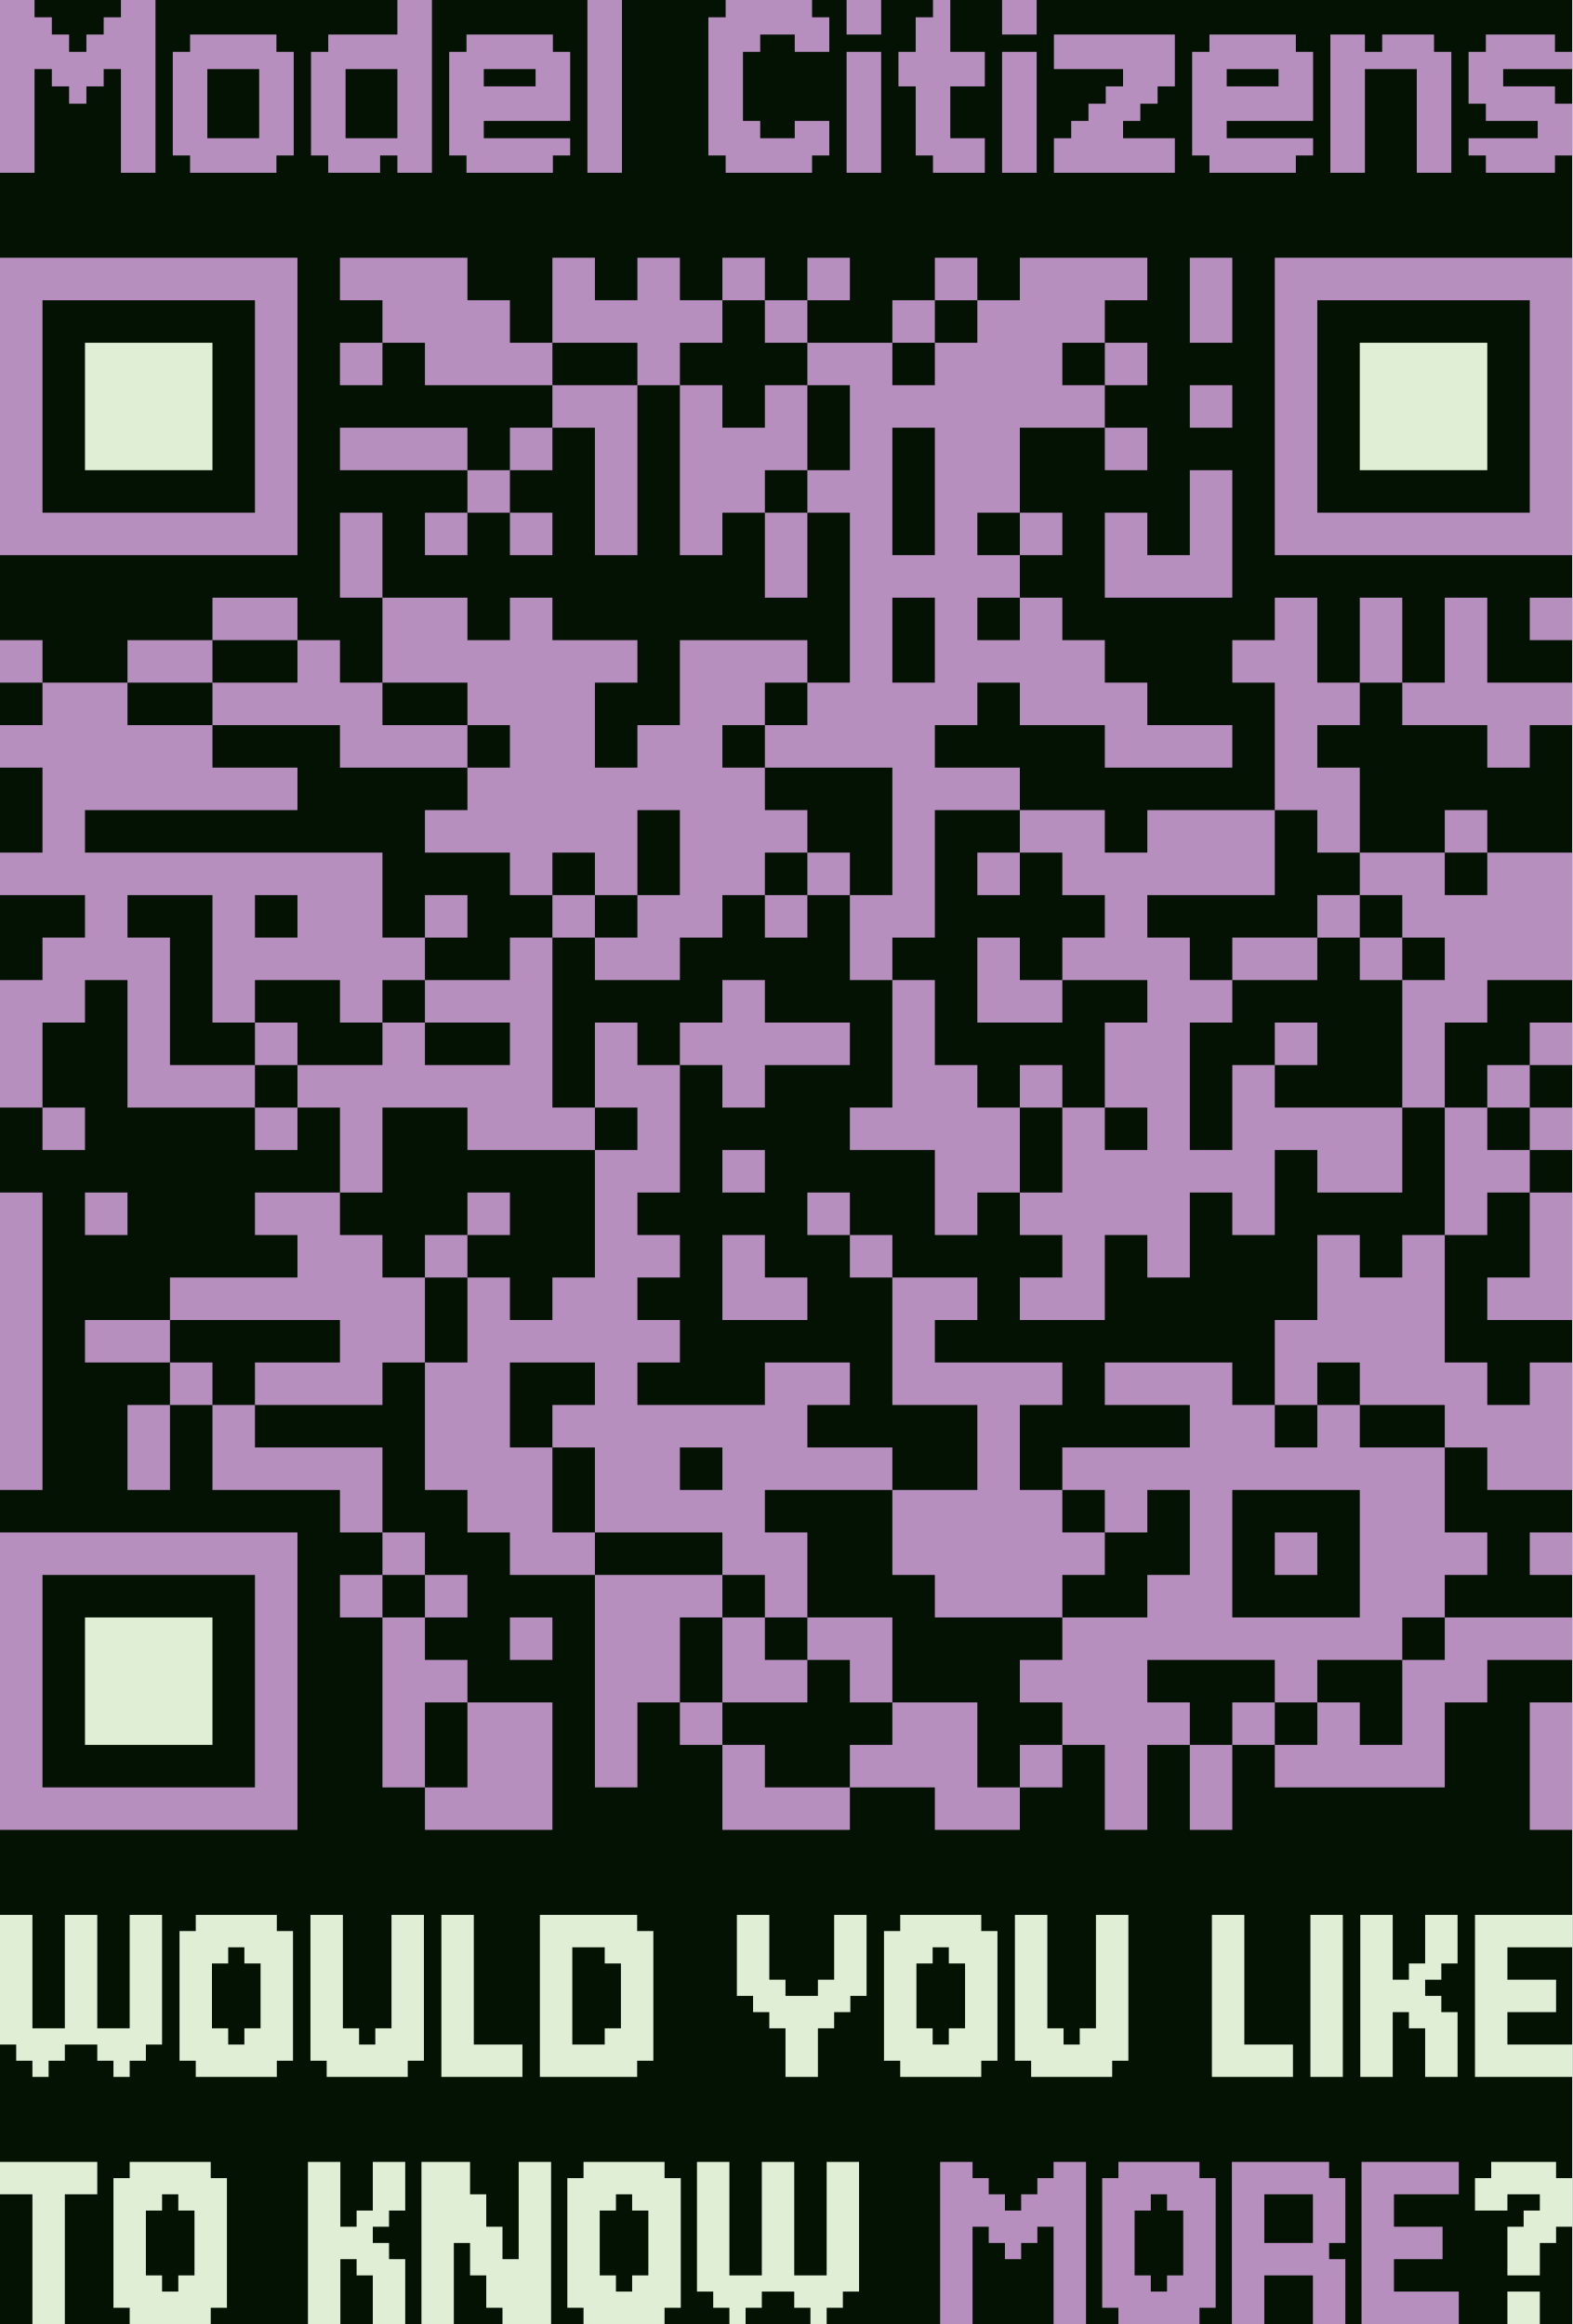
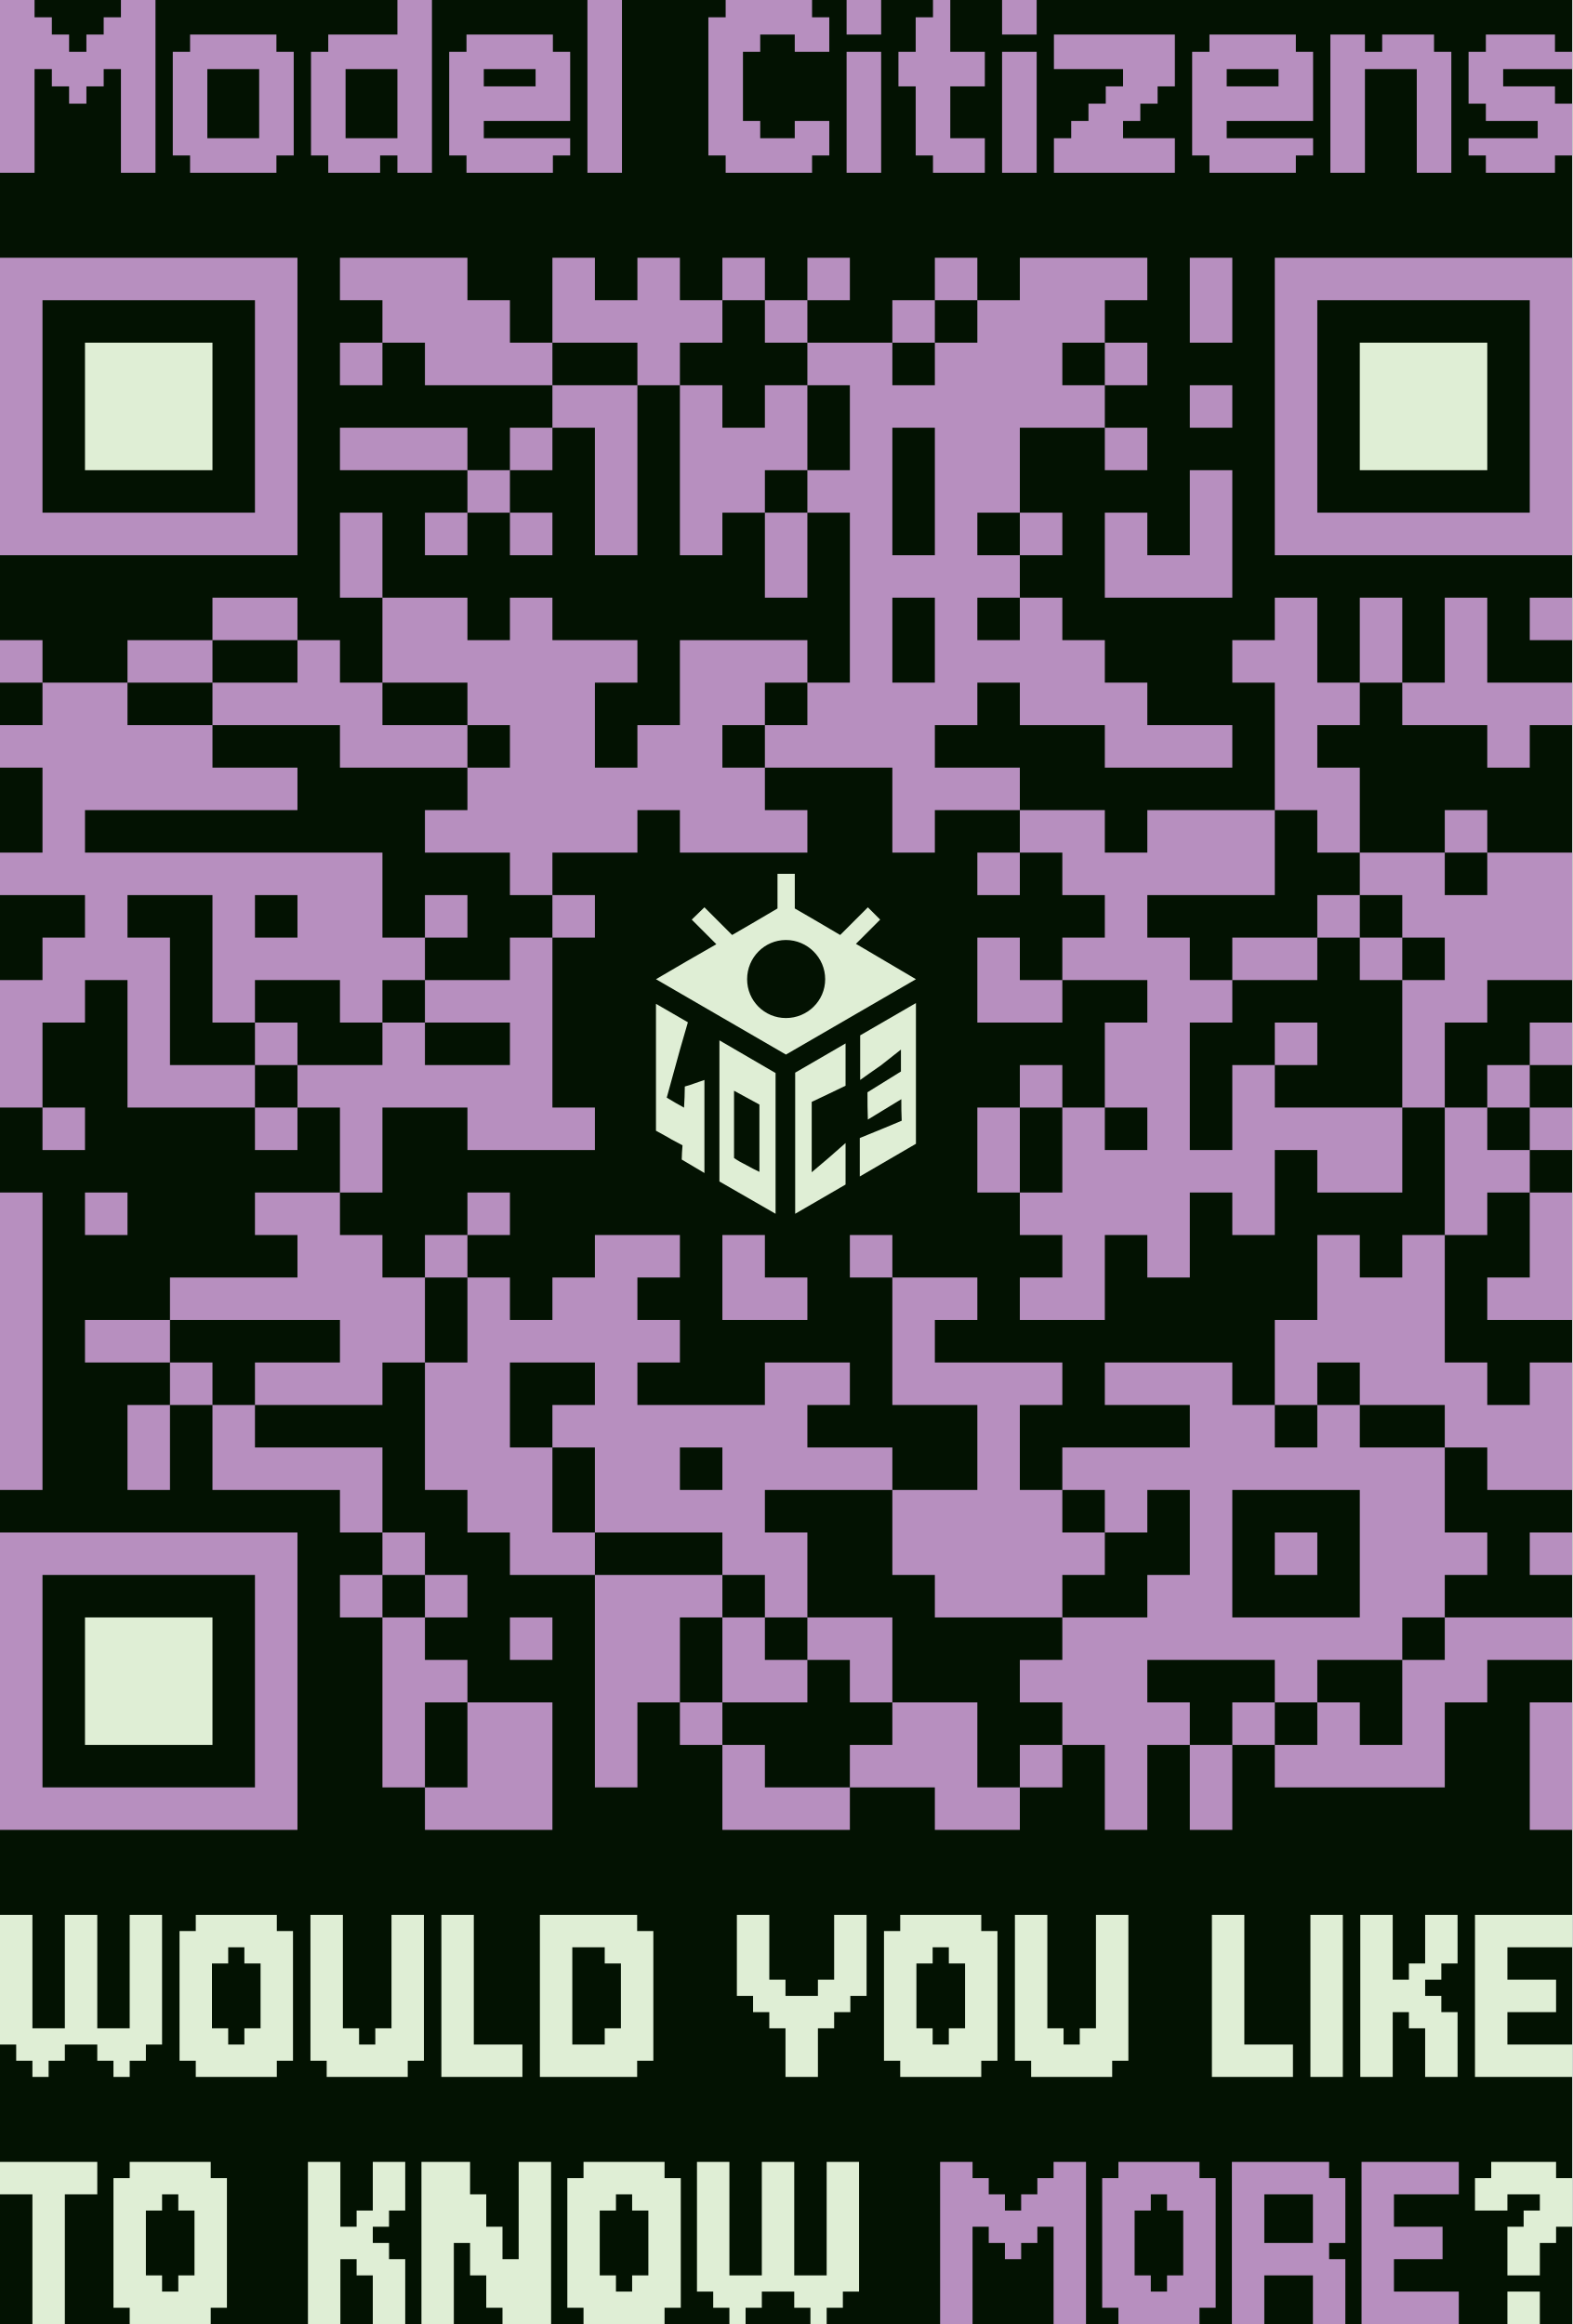
<svg xmlns="http://www.w3.org/2000/svg" width="250" height="369.559" viewBox="0 0 37 54.695">
  <path d="M0 0H37V54.695H0Z" fill="#031202" />
  <g transform="translate(0 0)">
    <path d="M 1.626 2.033 L 1.626 2.033 L 1.22 2.033 L 1.22 1.626 L 0.813 1.626 L 0.813 4.066 L 0 4.066 L 0 0 L 0.813 0 L 0.813 0.407 L 1.22 0.407 L 1.22 0.813 L 1.626 0.813 L 1.626 1.22 L 2.033 1.22 L 2.033 0.813 L 2.44 0.813 L 2.44 0.407 L 2.846 0.407 L 2.846 0 L 3.659 0 L 3.659 4.066 L 2.846 4.066 L 2.846 1.626 L 2.44 1.626 L 2.44 2.033 L 2.033 2.033 L 2.033 2.44 L 1.626 2.44 Z M 4.066 1.22 L 4.066 1.22 L 4.473 1.22 L 4.473 0.813 L 6.505 0.813 L 6.505 1.22 L 6.912 1.22 L 6.912 3.659 L 6.505 3.659 L 6.505 4.066 L 4.473 4.066 L 4.473 3.659 L 4.066 3.659 Z M 6.099 1.626 L 6.099 1.626 L 4.879 1.626 L 4.879 3.253 L 6.099 3.253 Z M 9.352 0.813 L 9.352 0.813 L 9.352 0 L 10.165 0 L 10.165 4.066 L 9.352 4.066 L 9.352 3.659 L 8.945 3.659 L 8.945 4.066 L 7.725 4.066 L 7.725 3.659 L 7.319 3.659 L 7.319 1.22 L 7.725 1.22 L 7.725 0.813 Z M 9.352 3.253 L 9.352 3.253 L 9.352 1.626 L 8.132 1.626 L 8.132 3.253 Z M 10.571 1.22 L 10.571 1.22 L 10.978 1.22 L 10.978 0.813 L 13.011 0.813 L 13.011 1.22 L 13.418 1.22 L 13.418 2.846 L 11.385 2.846 L 11.385 3.253 L 13.418 3.253 L 13.418 3.659 L 13.011 3.659 L 13.011 4.066 L 10.978 4.066 L 10.978 3.659 L 10.571 3.659 Z M 11.385 2.033 L 11.385 2.033 L 12.604 2.033 L 12.604 1.626 L 11.385 1.626 Z M 13.824 0 L 13.824 0 L 14.637 0 L 14.637 4.066 L 13.824 4.066 Z M 18.703 2.846 L 18.703 2.846 L 19.516 2.846 L 19.516 3.659 L 19.11 3.659 L 19.11 4.066 L 17.077 4.066 L 17.077 3.659 L 16.67 3.659 L 16.67 0.407 L 17.077 0.407 L 17.077 0 L 19.11 0 L 19.11 0.407 L 19.516 0.407 L 19.516 1.22 L 18.703 1.22 L 18.703 0.813 L 17.89 0.813 L 17.89 1.22 L 17.484 1.22 L 17.484 2.846 L 17.89 2.846 L 17.89 3.253 L 18.703 3.253 Z M 19.923 0 L 19.923 0 L 20.736 0 L 20.736 0.813 L 19.923 0.813 Z M 19.923 1.22 L 19.923 1.22 L 20.736 1.22 L 20.736 4.066 L 19.923 4.066 Z M 21.143 1.22 L 21.143 1.22 L 21.549 1.22 L 21.549 0.407 L 21.956 0.407 L 21.956 0 L 22.363 0 L 22.363 1.22 L 23.176 1.22 L 23.176 2.033 L 22.363 2.033 L 22.363 3.253 L 23.176 3.253 L 23.176 4.066 L 21.956 4.066 L 21.956 3.659 L 21.549 3.659 L 21.549 2.033 L 21.143 2.033 Z M 23.582 0 L 23.582 0 L 24.396 0 L 24.396 0.813 L 23.582 0.813 Z M 23.582 1.22 L 23.582 1.22 L 24.396 1.22 L 24.396 4.066 L 23.582 4.066 Z M 24.802 3.253 L 24.802 3.253 L 25.209 3.253 L 25.209 2.846 L 25.615 2.846 L 25.615 2.44 L 26.022 2.44 L 26.022 2.033 L 26.429 2.033 L 26.429 1.626 L 24.802 1.626 L 24.802 0.813 L 27.648 0.813 L 27.648 2.033 L 27.242 2.033 L 27.242 2.44 L 26.835 2.44 L 26.835 2.846 L 26.429 2.846 L 26.429 3.253 L 27.648 3.253 L 27.648 4.066 L 24.802 4.066 Z M 28.055 1.22 L 28.055 1.22 L 28.462 1.22 L 28.462 0.813 L 30.495 0.813 L 30.495 1.22 L 30.901 1.22 L 30.901 2.846 L 28.868 2.846 L 28.868 3.253 L 30.901 3.253 L 30.901 3.659 L 30.495 3.659 L 30.495 4.066 L 28.462 4.066 L 28.462 3.659 L 28.055 3.659 Z M 28.868 2.033 L 28.868 2.033 L 30.088 2.033 L 30.088 1.626 L 28.868 1.626 Z M 32.121 1.22 L 32.121 1.22 L 32.527 1.22 L 32.527 0.813 L 33.747 0.813 L 33.747 1.22 L 34.154 1.22 L 34.154 4.066 L 33.341 4.066 L 33.341 1.626 L 32.121 1.626 L 32.121 4.066 L 31.308 4.066 L 31.308 0.813 L 32.121 0.813 Z M 34.967 3.659 L 34.967 3.659 L 34.56 3.659 L 34.56 3.253 L 36.187 3.253 L 36.187 2.846 L 34.967 2.846 L 34.967 2.44 L 34.56 2.44 L 34.56 1.22 L 34.967 1.22 L 34.967 0.813 L 36.593 0.813 L 36.593 1.22 L 37 1.22 L 37 1.626 L 35.374 1.626 L 35.374 2.033 L 36.593 2.033 L 36.593 2.44 L 37 2.44 L 37 3.659 L 36.593 3.659 L 36.593 4.066 L 34.967 4.066 Z " fill="#b78fbf" />
  </g>
  <g transform="translate(0 6.066)">
-     <path d="M8 0H9V1H8ZM9 0H10V1H9ZM10 0H11V1H10ZM13 0H14V1H13ZM15 0H16V1H15ZM17 0H18V1H17ZM19 0H20V1H19ZM22 0H23V1H22ZM24 0H25V1H24ZM25 0H26V1H25ZM26 0H27V1H26ZM28 0H29V1H28ZM9 1H10V2H9ZM10 1H11V2H10ZM11 1H12V2H11ZM13 1H14V2H13ZM14 1H15V2H14ZM15 1H16V2H15ZM16 1H17V2H16ZM18 1H19V2H18ZM21 1H22V2H21ZM23 1H24V2H23ZM24 1H25V2H24ZM25 1H26V2H25ZM28 1H29V2H28ZM8 2H9V3H8ZM10 2H11V3H10ZM11 2H12V3H11ZM12 2H13V3H12ZM15 2H16V3H15ZM19 2H20V3H19ZM20 2H21V3H20ZM22 2H23V3H22ZM23 2H24V3H23ZM24 2H25V3H24ZM26 2H27V3H26ZM13 3H14V4H13ZM14 3H15V4H14ZM16 3H17V4H16ZM18 3H19V4H18ZM20 3H21V4H20ZM21 3H22V4H21ZM22 3H23V4H22ZM23 3H24V4H23ZM24 3H25V4H24ZM25 3H26V4H25ZM28 3H29V4H28ZM8 4H9V5H8ZM9 4H10V5H9ZM10 4H11V5H10ZM12 4H13V5H12ZM14 4H15V5H14ZM16 4H17V5H16ZM17 4H18V5H17ZM18 4H19V5H18ZM20 4H21V5H20ZM22 4H23V5H22ZM23 4H24V5H23ZM26 4H27V5H26ZM11 5H12V6H11ZM14 5H15V6H14ZM16 5H17V6H16ZM17 5H18V6H17ZM19 5H20V6H19ZM20 5H21V6H20ZM22 5H23V6H22ZM23 5H24V6H23ZM28 5H29V6H28ZM8 6H9V7H8ZM10 6H11V7H10ZM12 6H13V7H12ZM14 6H15V7H14ZM16 6H17V7H16ZM18 6H19V7H18ZM20 6H21V7H20ZM22 6H23V7H22ZM24 6H25V7H24ZM26 6H27V7H26ZM28 6H29V7H28ZM8 7H9V8H8ZM18 7H19V8H18ZM20 7H21V8H20ZM21 7H22V8H21ZM22 7H23V8H22ZM23 7H24V8H23ZM26 7H27V8H26ZM27 7H28V8H27ZM28 7H29V8H28ZM5 8H6V9H5ZM6 8H7V9H6ZM9 8H10V9H9ZM10 8H11V9H10ZM12 8H13V9H12ZM20 8H21V9H20ZM22 8H23V9H22ZM24 8H25V9H24ZM30 8H31V9H30ZM32 8H33V9H32ZM34 8H35V9H34ZM36 8H37V9H36ZM0 9H1V10H0ZM3 9H4V10H3ZM4 9H5V10H4ZM7 9H8V10H7ZM9 9H10V10H9ZM10 9H11V10H10ZM11 9H12V10H11ZM12 9H13V10H12ZM13 9H14V10H13ZM14 9H15V10H14ZM16 9H17V10H16ZM17 9H18V10H17ZM18 9H19V10H18ZM20 9H21V10H20ZM22 9H23V10H22ZM23 9H24V10H23ZM24 9H25V10H24ZM25 9H26V10H25ZM29 9H30V10H29ZM30 9H31V10H30ZM32 9H33V10H32ZM34 9H35V10H34ZM1 10H2V11H1ZM2 10H3V11H2ZM5 10H6V11H5ZM6 10H7V11H6ZM7 10H8V11H7ZM8 10H9V11H8ZM11 10H12V11H11ZM12 10H13V11H12ZM13 10H14V11H13ZM16 10H17V11H16ZM17 10H18V11H17ZM19 10H20V11H19ZM20 10H21V11H20ZM21 10H22V11H21ZM22 10H23V11H22ZM24 10H25V11H24ZM25 10H26V11H25ZM26 10H27V11H26ZM30 10H31V11H30ZM31 10H32V11H31ZM33 10H34V11H33ZM34 10H35V11H34ZM35 10H36V11H35ZM36 10H37V11H36ZM0 11H1V12H0ZM1 11H2V12H1ZM2 11H3V12H2ZM3 11H4V12H3ZM4 11H5V12H4ZM8 11H9V12H8ZM9 11H10V12H9ZM10 11H11V12H10ZM12 11H13V12H12ZM13 11H14V12H13ZM15 11H16V12H15ZM16 11H17V12H16ZM18 11H19V12H18ZM19 11H20V12H19ZM20 11H21V12H20ZM21 11H22V12H21ZM26 11H27V12H26ZM27 11H28V12H27ZM28 11H29V12H28ZM30 11H31V12H30ZM35 11H36V12H35ZM1 12H2V13H1ZM2 12H3V13H2ZM3 12H4V13H3ZM4 12H5V13H4ZM5 12H6V13H5ZM6 12H7V13H6ZM11 12H12V13H11ZM12 12H13V13H12ZM13 12H14V13H13ZM14 12H15V13H14ZM15 12H16V13H15ZM16 12H17V13H16ZM17 12H18V13H17ZM21 12H22V13H21ZM22 12H23V13H22ZM23 12H24V13H23ZM30 12H31V13H30ZM31 12H32V13H31ZM1 13H2V14H1ZM10 13H11V14H10ZM11 13H12V14H11ZM12 13H13V14H12ZM13 13H14V14H13ZM14 13H15V14H14ZM16 13H17V14H16ZM17 13H18V14H17ZM18 13H19V14H18ZM21 13H22V14H21ZM24 13H25V14H24ZM25 13H26V14H25ZM27 13H28V14H27ZM28 13H29V14H28ZM29 13H30V14H29ZM31 13H32V14H31ZM34 13H35V14H34ZM0 14H1V15H0ZM1 14H2V15H1ZM2 14H3V15H2ZM3 14H4V15H3ZM4 14H5V15H4ZM5 14H6V15H5ZM6 14H7V15H6ZM7 14H8V15H7ZM8 14H9V15H8ZM12 14H13V15H12ZM14 14H15V15H14ZM16 14H17V15H16ZM17 14H18V15H17ZM19 14H20V15H19ZM21 14H22V15H21ZM23 14H24V15H23ZM25 14H26V15H25ZM26 14H27V15H26ZM27 14H28V15H27ZM28 14H29V15H28ZM29 14H30V15H29ZM32 14H33V15H32ZM33 14H34V15H33ZM35 14H36V15H35ZM36 14H37V15H36ZM2 15H3V16H2ZM5 15H6V16H5ZM7 15H8V16H7ZM8 15H9V16H8ZM10 15H11V16H10ZM13 15H14V16H13ZM15 15H16V16H15ZM16 15H17V16H16ZM18 15H19V16H18ZM20 15H21V16H20ZM21 15H22V16H21ZM26 15H27V16H26ZM31 15H32V16H31ZM33 15H34V16H33ZM34 15H35V16H34ZM35 15H36V16H35ZM36 15H37V16H36ZM1 16H2V17H1ZM2 16H3V17H2ZM3 16H4V17H3ZM5 16H6V17H5ZM6 16H7V17H6ZM7 16H8V17H7ZM8 16H9V17H8ZM9 16H10V17H9ZM12 16H13V17H12ZM14 16H15V17H14ZM15 16H16V17H15ZM20 16H21V17H20ZM23 16H24V17H23ZM25 16H26V17H25ZM26 16H27V17H26ZM27 16H28V17H27ZM29 16H30V17H29ZM30 16H31V17H30ZM32 16H33V17H32ZM34 16H35V17H34ZM35 16H36V17H35ZM36 16H37V17H36ZM0 17H1V18H0ZM1 17H2V18H1ZM3 17H4V18H3ZM5 17H6V18H5ZM8 17H9V18H8ZM10 17H11V18H10ZM11 17H12V18H11ZM12 17H13V18H12ZM17 17H18V18H17ZM21 17H22V18H21ZM23 17H24V18H23ZM24 17H25V18H24ZM27 17H28V18H27ZM28 17H29V18H28ZM33 17H34V18H33ZM34 17H35V18H34ZM0 18H1V19H0ZM3 18H4V19H3ZM6 18H7V19H6ZM9 18H10V19H9ZM12 18H13V19H12ZM14 18H15V19H14ZM16 18H17V19H16ZM17 18H18V19H17ZM18 18H19V19H18ZM19 18H20V19H19ZM21 18H22V19H21ZM26 18H27V19H26ZM27 18H28V19H27ZM30 18H31V19H30ZM33 18H34V19H33ZM36 18H37V19H36ZM0 19H1V20H0ZM3 19H4V20H3ZM4 19H5V20H4ZM5 19H6V20H5ZM7 19H8V20H7ZM8 19H9V20H8ZM9 19H10V20H9ZM10 19H11V20H10ZM11 19H12V20H11ZM12 19H13V20H12ZM14 19H15V20H14ZM15 19H16V20H15ZM17 19H18V20H17ZM21 19H22V20H21ZM22 19H23V20H22ZM24 19H25V20H24ZM26 19H27V20H26ZM27 19H28V20H27ZM29 19H30V20H29ZM33 19H34V20H33ZM35 19H36V20H35ZM1 20H2V21H1ZM6 20H7V21H6ZM8 20H9V21H8ZM11 20H12V21H11ZM12 20H13V21H12ZM13 20H14V21H13ZM15 20H16V21H15ZM20 20H21V21H20ZM21 20H22V21H21ZM22 20H23V21H22ZM23 20H24V21H23ZM25 20H26V21H25ZM27 20H28V21H27ZM29 20H30V21H29ZM30 20H31V21H30ZM31 20H32V21H31ZM32 20H33V21H32ZM34 20H35V21H34ZM36 20H37V21H36ZM8 21H9V22H8ZM14 21H15V22H14ZM15 21H16V22H15ZM17 21H18V22H17ZM22 21H23V22H22ZM23 21H24V22H23ZM25 21H26V22H25ZM26 21H27V22H26ZM27 21H28V22H27ZM28 21H29V22H28ZM29 21H30V22H29ZM31 21H32V22H31ZM32 21H33V22H32ZM34 21H35V22H34ZM35 21H36V22H35ZM0 22H1V23H0ZM2 22H3V23H2ZM6 22H7V23H6ZM7 22H8V23H7ZM11 22H12V23H11ZM14 22H15V23H14ZM19 22H20V23H19ZM22 22H23V23H22ZM24 22H25V23H24ZM25 22H26V23H25ZM26 22H27V23H26ZM27 22H28V23H27ZM29 22H30V23H29ZM34 22H35V23H34ZM36 22H37V23H36ZM0 23H1V24H0ZM7 23H8V24H7ZM8 23H9V24H8ZM10 23H11V24H10ZM14 23H15V24H14ZM15 23H16V24H15ZM17 23H18V24H17ZM20 23H21V24H20ZM25 23H26V24H25ZM27 23H28V24H27ZM31 23H32V24H31ZM33 23H34V24H33ZM36 23H37V24H36ZM0 24H1V25H0ZM4 24H5V25H4ZM5 24H6V25H5ZM6 24H7V25H6ZM7 24H8V25H7ZM8 24H9V25H8ZM9 24H10V25H9ZM11 24H12V25H11ZM13 24H14V25H13ZM14 24H15V25H14ZM17 24H18V25H17ZM18 24H19V25H18ZM21 24H22V25H21ZM22 24H23V25H22ZM24 24H25V25H24ZM25 24H26V25H25ZM31 24H32V25H31ZM32 24H33V25H32ZM33 24H34V25H33ZM35 24H36V25H35ZM36 24H37V25H36ZM0 25H1V26H0ZM2 25H3V26H2ZM3 25H4V26H3ZM8 25H9V26H8ZM9 25H10V26H9ZM11 25H12V26H11ZM12 25H13V26H12ZM13 25H14V26H13ZM14 25H15V26H14ZM15 25H16V26H15ZM21 25H22V26H21ZM30 25H31V26H30ZM31 25H32V26H31ZM32 25H33V26H32ZM33 25H34V26H33ZM0 26H1V27H0ZM4 26H5V27H4ZM6 26H7V27H6ZM7 26H8V27H7ZM8 26H9V27H8ZM10 26H11V27H10ZM11 26H12V27H11ZM14 26H15V27H14ZM18 26H19V27H18ZM19 26H20V27H19ZM21 26H22V27H21ZM22 26H23V27H22ZM23 26H24V27H23ZM24 26H25V27H24ZM26 26H27V27H26ZM27 26H28V27H27ZM28 26H29V27H28ZM30 26H31V27H30ZM32 26H33V27H32ZM33 26H34V27H33ZM34 26H35V27H34ZM36 26H37V27H36ZM0 27H1V28H0ZM3 27H4V28H3ZM5 27H6V28H5ZM10 27H11V28H10ZM11 27H12V28H11ZM13 27H14V28H13ZM14 27H15V28H14ZM15 27H16V28H15ZM16 27H17V28H16ZM17 27H18V28H17ZM18 27H19V28H18ZM23 27H24V28H23ZM28 27H29V28H28ZM29 27H30V28H29ZM31 27H32V28H31ZM34 27H35V28H34ZM35 27H36V28H35ZM36 27H37V28H36ZM0 28H1V29H0ZM3 28H4V29H3ZM5 28H6V29H5ZM6 28H7V29H6ZM7 28H8V29H7ZM8 28H9V29H8ZM10 28H11V29H10ZM11 28H12V29H11ZM12 28H13V29H12ZM14 28H15V29H14ZM15 28H16V29H15ZM17 28H18V29H17ZM18 28H19V29H18ZM19 28H20V29H19ZM20 28H21V29H20ZM23 28H24V29H23ZM25 28H26V29H25ZM26 28H27V29H26ZM27 28H28V29H27ZM28 28H29V29H28ZM29 28H30V29H29ZM30 28H31V29H30ZM31 28H32V29H31ZM32 28H33V29H32ZM33 28H34V29H33ZM35 28H36V29H35ZM36 28H37V29H36ZM8 29H9V30H8ZM11 29H12V30H11ZM12 29H13V30H12ZM14 29H15V30H14ZM15 29H16V30H15ZM16 29H17V30H16ZM17 29H18V30H17ZM21 29H22V30H21ZM22 29H23V30H22ZM23 29H24V30H23ZM24 29H25V30H24ZM26 29H27V30H26ZM28 29H29V30H28ZM32 29H33V30H32ZM33 29H34V30H33ZM9 30H10V31H9ZM12 30H13V31H12ZM13 30H14V31H13ZM17 30H18V31H17ZM18 30H19V31H18ZM21 30H22V31H21ZM22 30H23V31H22ZM23 30H24V31H23ZM24 30H25V31H24ZM25 30H26V31H25ZM28 30H29V31H28ZM30 30H31V31H30ZM32 30H33V31H32ZM33 30H34V31H33ZM34 30H35V31H34ZM36 30H37V31H36ZM8 31H9V32H8ZM10 31H11V32H10ZM14 31H15V32H14ZM15 31H16V32H15ZM16 31H17V32H16ZM18 31H19V32H18ZM22 31H23V32H22ZM23 31H24V32H23ZM24 31H25V32H24ZM27 31H28V32H27ZM28 31H29V32H28ZM32 31H33V32H32ZM33 31H34V32H33ZM9 32H10V33H9ZM12 32H13V33H12ZM14 32H15V33H14ZM15 32H16V33H15ZM17 32H18V33H17ZM19 32H20V33H19ZM20 32H21V33H20ZM25 32H26V33H25ZM26 32H27V33H26ZM27 32H28V33H27ZM28 32H29V33H28ZM29 32H30V33H29ZM30 32H31V33H30ZM31 32H32V33H31ZM32 32H33V33H32ZM34 32H35V33H34ZM35 32H36V33H35ZM36 32H37V33H36ZM9 33H10V34H9ZM10 33H11V34H10ZM14 33H15V34H14ZM15 33H16V34H15ZM17 33H18V34H17ZM18 33H19V34H18ZM20 33H21V34H20ZM24 33H25V34H24ZM25 33H26V34H25ZM26 33H27V34H26ZM30 33H31V34H30ZM33 33H34V34H33ZM34 33H35V34H34ZM9 34H10V35H9ZM11 34H12V35H11ZM12 34H13V35H12ZM14 34H15V35H14ZM16 34H17V35H16ZM21 34H22V35H21ZM22 34H23V35H22ZM25 34H26V35H25ZM26 34H27V35H26ZM27 34H28V35H27ZM29 34H30V35H29ZM31 34H32V35H31ZM33 34H34V35H33ZM36 34H37V35H36ZM9 35H10V36H9ZM11 35H12V36H11ZM12 35H13V36H12ZM14 35H15V36H14ZM17 35H18V36H17ZM20 35H21V36H20ZM21 35H22V36H21ZM22 35H23V36H22ZM24 35H25V36H24ZM26 35H27V36H26ZM28 35H29V36H28ZM30 35H31V36H30ZM31 35H32V36H31ZM32 35H33V36H32ZM33 35H34V36H33ZM36 35H37V36H36ZM10 36H11V37H10ZM11 36H12V37H11ZM12 36H13V37H12ZM17 36H18V37H17ZM18 36H19V37H18ZM19 36H20V37H19ZM22 36H23V37H22ZM23 36H24V37H23ZM26 36H27V37H26ZM28 36H29V37H28ZM36 36H37V37H36Z" fill="#b78fbf" />
+     <path d="M8 0H9V1H8ZM9 0H10V1H9ZM10 0H11V1H10ZM13 0H14V1H13ZM15 0H16V1H15ZM17 0H18V1H17ZM19 0H20V1H19ZM22 0H23V1H22ZM24 0H25V1H24ZM25 0H26V1H25ZM26 0H27V1H26ZM28 0H29V1H28ZM9 1H10V2H9ZM10 1H11V2H10ZM11 1H12V2H11ZM13 1H14V2H13ZM14 1H15V2H14ZM15 1H16V2H15ZM16 1H17V2H16ZM18 1H19V2H18ZM21 1H22V2H21ZM23 1H24V2H23ZM24 1H25V2H24ZM25 1H26V2H25ZM28 1H29V2H28ZM8 2H9V3H8ZM10 2H11V3H10ZM11 2H12V3H11ZM12 2H13V3H12ZM15 2H16V3H15ZM19 2H20V3H19ZM20 2H21V3H20ZM22 2H23V3H22ZM23 2H24V3H23ZM24 2H25V3H24ZM26 2H27V3H26ZM13 3H14V4H13ZM14 3H15V4H14ZM16 3H17V4H16ZM18 3H19V4H18ZM20 3H21V4H20ZM21 3H22V4H21ZM22 3H23V4H22ZM23 3H24V4H23ZM24 3H25V4H24ZM25 3H26V4H25ZM28 3H29V4H28ZM8 4H9V5H8ZM9 4H10V5H9ZM10 4H11V5H10ZM12 4H13V5H12ZM14 4H15V5H14ZM16 4H17V5H16ZM17 4H18V5H17ZM18 4H19V5H18ZM20 4H21V5H20ZM22 4H23V5H22ZM23 4H24V5H23ZM26 4H27V5H26ZM11 5H12V6H11ZM14 5H15V6H14ZM16 5H17V6H16ZM17 5H18V6H17ZM19 5H20V6H19ZM20 5H21V6H20ZM22 5H23V6H22ZM23 5H24V6H23ZM28 5H29V6H28ZM8 6H9V7H8ZM10 6H11V7H10ZM12 6H13V7H12ZM14 6H15V7H14ZM16 6H17V7H16ZM18 6H19V7H18ZM20 6H21V7H20ZM22 6H23V7H22ZM24 6H25V7H24ZM26 6H27V7H26ZM28 6H29V7H28ZM8 7H9V8H8ZM18 7H19V8H18ZM20 7H21V8H20ZM21 7H22V8H21ZM22 7H23V8H22ZM23 7H24V8H23ZM26 7H27V8H26ZM27 7H28V8H27ZM28 7H29V8H28ZM5 8H6V9H5ZM6 8H7V9H6ZM9 8H10V9H9ZM10 8H11V9H10ZM12 8H13V9H12ZM20 8H21V9H20ZM22 8H23V9H22ZM24 8H25V9H24ZM30 8H31V9H30ZM32 8H33V9H32ZM34 8H35V9H34ZM36 8H37V9H36ZM0 9H1V10H0ZM3 9H4V10H3ZM4 9H5V10H4ZM7 9H8V10H7ZM9 9H10V10H9ZM10 9H11V10H10ZM11 9H12V10H11ZM12 9H13V10H12ZM13 9H14V10H13ZM14 9H15V10H14ZM16 9H17V10H16ZM17 9H18V10H17ZM18 9H19V10H18ZM20 9H21V10H20ZM22 9H23V10H22ZM23 9H24V10H23ZM24 9H25V10H24ZM25 9H26V10H25ZM29 9H30V10H29ZM30 9H31V10H30ZM32 9H33V10H32ZM34 9H35V10H34ZM1 10H2V11H1ZM2 10H3V11H2ZM5 10H6V11H5ZM6 10H7V11H6ZM7 10H8V11H7ZM8 10H9V11H8ZM11 10H12V11H11ZM12 10H13V11H12ZM13 10H14V11H13ZM16 10H17V11H16ZM17 10H18V11H17ZM19 10H20V11H19ZM20 10H21V11H20ZM21 10H22V11H21ZM22 10H23V11H22ZM24 10H25V11H24ZM25 10H26V11H25ZM26 10H27V11H26ZM30 10H31V11H30ZM31 10H32V11H31ZM33 10H34V11H33ZM34 10H35V11H34ZM35 10H36V11H35ZM36 10H37V11H36ZM0 11H1V12H0ZM1 11H2V12H1ZM2 11H3V12H2ZM3 11H4V12H3ZM4 11H5V12H4ZM8 11H9V12H8ZM9 11H10V12H9ZM10 11H11V12H10ZM12 11H13V12H12ZM13 11H14V12H13ZM15 11H16V12H15ZM16 11H17V12H16ZM18 11H19V12H18ZM19 11H20V12H19ZM20 11H21V12H20ZM21 11H22V12H21ZM26 11H27V12H26ZM27 11H28V12H27ZM28 11H29V12H28ZM30 11H31V12H30ZM35 11H36V12H35ZM1 12H2V13H1ZM2 12H3V13H2ZM3 12H4V13H3ZM4 12H5V13H4ZM5 12H6V13H5ZM6 12H7V13H6ZM11 12H12V13H11ZM12 12H13V13H12ZM13 12H14V13H13ZM14 12H15V13H14ZM15 12H16V13H15ZM16 12H17V13H16ZM17 12H18V13H17ZM21 12H22V13H21ZM22 12H23V13H22ZM23 12H24V13H23ZM30 12H31V13H30ZM31 12H32V13H31ZM1 13H2V14H1ZM10 13H11V14H10ZM11 13H12V14H11ZM12 13H13V14H12ZM13 13H14V14H13ZM14 13H15V14H14ZM16 13H17V14H16ZM17 13H18V14H17ZM18 13H19V14H18ZM21 13H22V14H21ZM24 13H25V14H24ZM25 13H26V14H25ZM27 13H28V14H27ZM28 13H29V14H28ZM29 13H30V14H29ZM31 13H32V14H31ZM34 13H35V14H34ZM0 14H1V15H0ZM1 14H2V15H1ZM2 14H3V15H2ZM3 14H4V15H3ZM4 14H5V15H4ZM5 14H6V15H5ZM6 14H7V15H6ZM7 14H8V15H7ZM8 14H9V15H8ZM12 14H13V15H12ZM23 14H24V15H23ZM25 14H26V15H25ZM26 14H27V15H26ZM27 14H28V15H27ZM28 14H29V15H28ZM29 14H30V15H29ZM32 14H33V15H32ZM33 14H34V15H33ZM35 14H36V15H35ZM36 14H37V15H36ZM2 15H3V16H2ZM5 15H6V16H5ZM7 15H8V16H7ZM8 15H9V16H8ZM10 15H11V16H10ZM13 15H14V16H13ZM26 15H27V16H26ZM31 15H32V16H31ZM33 15H34V16H33ZM34 15H35V16H34ZM35 15H36V16H35ZM36 15H37V16H36ZM1 16H2V17H1ZM2 16H3V17H2ZM3 16H4V17H3ZM5 16H6V17H5ZM6 16H7V17H6ZM7 16H8V17H7ZM8 16H9V17H8ZM9 16H10V17H9ZM12 16H13V17H12ZM23 16H24V17H23ZM25 16H26V17H25ZM26 16H27V17H26ZM27 16H28V17H27ZM29 16H30V17H29ZM30 16H31V17H30ZM32 16H33V17H32ZM34 16H35V17H34ZM35 16H36V17H35ZM36 16H37V17H36ZM0 17H1V18H0ZM1 17H2V18H1ZM3 17H4V18H3ZM5 17H6V18H5ZM8 17H9V18H8ZM10 17H11V18H10ZM11 17H12V18H11ZM12 17H13V18H12ZM23 17H24V18H23ZM24 17H25V18H24ZM27 17H28V18H27ZM28 17H29V18H28ZM33 17H34V18H33ZM34 17H35V18H34ZM0 18H1V19H0ZM3 18H4V19H3ZM6 18H7V19H6ZM9 18H10V19H9ZM12 18H13V19H12ZM26 18H27V19H26ZM27 18H28V19H27ZM30 18H31V19H30ZM33 18H34V19H33ZM36 18H37V19H36ZM0 19H1V20H0ZM3 19H4V20H3ZM4 19H5V20H4ZM5 19H6V20H5ZM7 19H8V20H7ZM8 19H9V20H8ZM9 19H10V20H9ZM10 19H11V20H10ZM11 19H12V20H11ZM12 19H13V20H12ZM24 19H25V20H24ZM26 19H27V20H26ZM27 19H28V20H27ZM29 19H30V20H29ZM33 19H34V20H33ZM35 19H36V20H35ZM1 20H2V21H1ZM6 20H7V21H6ZM8 20H9V21H8ZM11 20H12V21H11ZM12 20H13V21H12ZM13 20H14V21H13ZM23 20H24V21H23ZM25 20H26V21H25ZM27 20H28V21H27ZM29 20H30V21H29ZM30 20H31V21H30ZM31 20H32V21H31ZM32 20H33V21H32ZM34 20H35V21H34ZM36 20H37V21H36ZM8 21H9V22H8ZM23 21H24V22H23ZM25 21H26V22H25ZM26 21H27V22H26ZM27 21H28V22H27ZM28 21H29V22H28ZM29 21H30V22H29ZM31 21H32V22H31ZM32 21H33V22H32ZM34 21H35V22H34ZM35 21H36V22H35ZM0 22H1V23H0ZM2 22H3V23H2ZM6 22H7V23H6ZM7 22H8V23H7ZM11 22H12V23H11ZM24 22H25V23H24ZM25 22H26V23H25ZM26 22H27V23H26ZM27 22H28V23H27ZM29 22H30V23H29ZM34 22H35V23H34ZM36 22H37V23H36ZM0 23H1V24H0ZM7 23H8V24H7ZM8 23H9V24H8ZM10 23H11V24H10ZM14 23H15V24H14ZM15 23H16V24H15ZM17 23H18V24H17ZM20 23H21V24H20ZM25 23H26V24H25ZM27 23H28V24H27ZM31 23H32V24H31ZM33 23H34V24H33ZM36 23H37V24H36ZM0 24H1V25H0ZM4 24H5V25H4ZM5 24H6V25H5ZM6 24H7V25H6ZM7 24H8V25H7ZM8 24H9V25H8ZM9 24H10V25H9ZM11 24H12V25H11ZM13 24H14V25H13ZM14 24H15V25H14ZM17 24H18V25H17ZM18 24H19V25H18ZM21 24H22V25H21ZM22 24H23V25H22ZM24 24H25V25H24ZM25 24H26V25H25ZM31 24H32V25H31ZM32 24H33V25H32ZM33 24H34V25H33ZM35 24H36V25H35ZM36 24H37V25H36ZM0 25H1V26H0ZM2 25H3V26H2ZM3 25H4V26H3ZM8 25H9V26H8ZM9 25H10V26H9ZM11 25H12V26H11ZM12 25H13V26H12ZM13 25H14V26H13ZM14 25H15V26H14ZM15 25H16V26H15ZM21 25H22V26H21ZM30 25H31V26H30ZM31 25H32V26H31ZM32 25H33V26H32ZM33 25H34V26H33ZM0 26H1V27H0ZM4 26H5V27H4ZM6 26H7V27H6ZM7 26H8V27H7ZM8 26H9V27H8ZM10 26H11V27H10ZM11 26H12V27H11ZM14 26H15V27H14ZM18 26H19V27H18ZM19 26H20V27H19ZM21 26H22V27H21ZM22 26H23V27H22ZM23 26H24V27H23ZM24 26H25V27H24ZM26 26H27V27H26ZM27 26H28V27H27ZM28 26H29V27H28ZM30 26H31V27H30ZM32 26H33V27H32ZM33 26H34V27H33ZM34 26H35V27H34ZM36 26H37V27H36ZM0 27H1V28H0ZM3 27H4V28H3ZM5 27H6V28H5ZM10 27H11V28H10ZM11 27H12V28H11ZM13 27H14V28H13ZM14 27H15V28H14ZM15 27H16V28H15ZM16 27H17V28H16ZM17 27H18V28H17ZM18 27H19V28H18ZM23 27H24V28H23ZM28 27H29V28H28ZM29 27H30V28H29ZM31 27H32V28H31ZM34 27H35V28H34ZM35 27H36V28H35ZM36 27H37V28H36ZM0 28H1V29H0ZM3 28H4V29H3ZM5 28H6V29H5ZM6 28H7V29H6ZM7 28H8V29H7ZM8 28H9V29H8ZM10 28H11V29H10ZM11 28H12V29H11ZM12 28H13V29H12ZM14 28H15V29H14ZM15 28H16V29H15ZM17 28H18V29H17ZM18 28H19V29H18ZM19 28H20V29H19ZM20 28H21V29H20ZM23 28H24V29H23ZM25 28H26V29H25ZM26 28H27V29H26ZM27 28H28V29H27ZM28 28H29V29H28ZM29 28H30V29H29ZM30 28H31V29H30ZM31 28H32V29H31ZM32 28H33V29H32ZM33 28H34V29H33ZM35 28H36V29H35ZM36 28H37V29H36ZM8 29H9V30H8ZM11 29H12V30H11ZM12 29H13V30H12ZM14 29H15V30H14ZM15 29H16V30H15ZM16 29H17V30H16ZM17 29H18V30H17ZM21 29H22V30H21ZM22 29H23V30H22ZM23 29H24V30H23ZM24 29H25V30H24ZM26 29H27V30H26ZM28 29H29V30H28ZM32 29H33V30H32ZM33 29H34V30H33ZM9 30H10V31H9ZM12 30H13V31H12ZM13 30H14V31H13ZM17 30H18V31H17ZM18 30H19V31H18ZM21 30H22V31H21ZM22 30H23V31H22ZM23 30H24V31H23ZM24 30H25V31H24ZM25 30H26V31H25ZM28 30H29V31H28ZM30 30H31V31H30ZM32 30H33V31H32ZM33 30H34V31H33ZM34 30H35V31H34ZM36 30H37V31H36ZM8 31H9V32H8ZM10 31H11V32H10ZM14 31H15V32H14ZM15 31H16V32H15ZM16 31H17V32H16ZM18 31H19V32H18ZM22 31H23V32H22ZM23 31H24V32H23ZM24 31H25V32H24ZM27 31H28V32H27ZM28 31H29V32H28ZM32 31H33V32H32ZM33 31H34V32H33ZM9 32H10V33H9ZM12 32H13V33H12ZM14 32H15V33H14ZM15 32H16V33H15ZM17 32H18V33H17ZM19 32H20V33H19ZM20 32H21V33H20ZM25 32H26V33H25ZM26 32H27V33H26ZM27 32H28V33H27ZM28 32H29V33H28ZM29 32H30V33H29ZM30 32H31V33H30ZM31 32H32V33H31ZM32 32H33V33H32ZM34 32H35V33H34ZM35 32H36V33H35ZM36 32H37V33H36ZM9 33H10V34H9ZM10 33H11V34H10ZM14 33H15V34H14ZM15 33H16V34H15ZM17 33H18V34H17ZM18 33H19V34H18ZM20 33H21V34H20ZM24 33H25V34H24ZM25 33H26V34H25ZM26 33H27V34H26ZM30 33H31V34H30ZM33 33H34V34H33ZM34 33H35V34H34ZM9 34H10V35H9ZM11 34H12V35H11ZM12 34H13V35H12ZM14 34H15V35H14ZM16 34H17V35H16ZM21 34H22V35H21ZM22 34H23V35H22ZM25 34H26V35H25ZM26 34H27V35H26ZM27 34H28V35H27ZM29 34H30V35H29ZM31 34H32V35H31ZM33 34H34V35H33ZM36 34H37V35H36ZM9 35H10V36H9ZM11 35H12V36H11ZM12 35H13V36H12ZM14 35H15V36H14ZM17 35H18V36H17ZM20 35H21V36H20ZM21 35H22V36H21ZM22 35H23V36H22ZM24 35H25V36H24ZM26 35H27V36H26ZM28 35H29V36H28ZM30 35H31V36H30ZM31 35H32V36H31ZM32 35H33V36H32ZM33 35H34V36H33ZM36 35H37V36H36ZM10 36H11V37H10ZM11 36H12V37H11ZM12 36H13V37H12ZM17 36H18V37H17ZM18 36H19V37H18ZM19 36H20V37H19ZM22 36H23V37H22ZM23 36H24V37H23ZM26 36H27V37H26ZM28 36H29V37H28ZM36 36H37V37H36Z" fill="#b78fbf" />
    <path d="M0 0H7V7H0ZM1 1H6V6H1ZM30 0H37V7H30ZM31 1H36V6H31ZM0 30H7V37H0ZM1 31H6V36H1Z" fill="#b78fbf" fill-rule="evenodd" />
    <path d="M2 2H5V5H2ZM32 2H35V5H32ZM2 32H5V35H2Z" fill="#dfeed5" />
+     <g transform="translate(15.437 14.5) scale(0.0904977)">
+       <g id="icon-Ebene_2">
+         <g id="icon-Content">
+           <g>
+             <path d="M52,18.2l6.3-6.3-3.2-3.2-7.2,7.2q-5.9-3.5-11.8-6.9V0h-4.5v9q-5.9,3.5-11.8,6.9l-7.2-7.2-3.3,3.2,6.4,6.4Q7.8,22.8,0,27.4q16.9,9.8,33.8,19.6,16.9-9.8,33.8-19.6-7.8-4.6-15.6-9.2h0ZM33.8,37.5c-5.6,0-10.1-4.5-10.1-10.1s4.5-10.2,10.1-10.2,10.2,4.6,10.2,10.2S39.4,37.5,33.8,37.5Z" fill="#dfeed5" />
+             <g>
+               <path d="M31.1,51.8l-14.6-8.5v36.7l14.6,8.4S31.1,51.8,31.1,51.8ZM26.9,68.3v9.2c-1.1-.5-2.2-1.1-3.3-1.7-1.2-.6-2.3-1.2-3.3-1.9v-17.5c1.1.6,2.2,1.2,3.3,1.8,1.1.6,2.2,1.2,3.3,1.8v8.3h0Z" fill="#dfeed5" />
+               <path d="M53.1,47.2v6.4c1.7-1.2,3.5-2.5,5.4-3.8q2.7-2.1,5.2-4.1c0,2.3,0,3.4,0,5.7q-4.4,2.7-8.7,5.4c0,2.4,0,4.8.1,7.1,2.9-1.8,5.8-3.5,8.7-5.3,0,2.3,0,3.4.1,5.6q-2.1.9-4.3,1.8c-2.2.9-4.4,1.8-6.6,2.7v10l14.6-8.5c0-12.2,0-24.4,0-36.6l-14.5,8.4v5.2h0Z" fill="#dfeed5" />
+               <path d="M12.6,53.6c-.8.3-1.7.6-2.6.9-.8.3-1.7.6-2.5.8,0,1.8-.1,3.7-.2,5.5-1.8-1-2.7-1.5-4.5-2.6q1.7-6.3,3.5-12.7,1-3.4,2-6.9L0,33.8v33c1.4.8,2.8,1.5,4.1,2.3.9.5,1.9,1,2.8,1.5-.1,1.5-.2,2.5-.2,3.7l5.9,3.5v-24.2h0Z" fill="#dfeed5" />
+               <path d="M40.5,77.6q0-9.2,0-18.3c3-1.4,5.9-2.8,8.8-4.2v-11l-13.1,7.6v36.7l13.1-7.6v-10.8c-2.9,2.6-5.8,5.1-8.8,7.6h0Z" fill="#dfeed5" />
+             </g>
+           </g>
+         </g>
+       </g>
+     </g>
  </g>
  <g transform="translate(0 45.066)">
    <path d="M 0 0 L 0 0 L 0.763 0 L 0.763 2.67 L 1.526 2.67 L 1.526 0 L 2.289 0 L 2.289 2.67 L 3.052 2.67 L 3.052 0 L 3.814 0 L 3.814 3.052 L 3.433 3.052 L 3.433 3.433 L 3.052 3.433 L 3.052 3.814 L 2.67 3.814 L 2.67 3.433 L 2.289 3.433 L 2.289 3.052 L 1.526 3.052 L 1.526 3.433 L 1.144 3.433 L 1.144 3.814 L 0.763 3.814 L 0.763 3.433 L 0.381 3.433 L 0.381 3.052 L 0 3.052 Z M 4.225 0.381 L 4.225 0.381 L 4.607 0.381 L 4.607 0 L 6.514 0 L 6.514 0.381 L 6.895 0.381 L 6.895 3.433 L 6.514 3.433 L 6.514 3.814 L 4.607 3.814 L 4.607 3.433 L 4.225 3.433 Z M 5.751 2.67 L 5.751 2.67 L 6.132 2.67 L 6.132 1.144 L 5.751 1.144 L 5.751 0.763 L 5.37 0.763 L 5.37 1.144 L 4.988 1.144 L 4.988 2.67 L 5.37 2.67 L 5.37 3.052 L 5.751 3.052 Z M 8.832 2.67 L 8.832 2.67 L 9.213 2.67 L 9.213 0 L 9.976 0 L 9.976 3.433 L 9.595 3.433 L 9.595 3.814 L 7.688 3.814 L 7.688 3.433 L 7.306 3.433 L 7.306 0 L 8.069 0 L 8.069 2.67 L 8.45 2.67 L 8.45 3.052 L 8.832 3.052 Z M 11.15 3.052 L 11.15 3.052 L 12.294 3.052 L 12.294 3.814 L 10.387 3.814 L 10.387 0 L 11.15 0 Z M 12.705 0 L 12.705 0 L 14.994 0 L 14.994 0.381 L 15.375 0.381 L 15.375 3.433 L 14.994 3.433 L 14.994 3.814 L 12.705 3.814 Z M 14.231 2.67 L 14.231 2.67 L 14.612 2.67 L 14.612 1.144 L 14.231 1.144 L 14.231 0.763 L 13.468 0.763 L 13.468 3.052 L 14.231 3.052 Z M 18.485 2.67 L 18.485 2.67 L 18.104 2.67 L 18.104 2.289 L 17.722 2.289 L 17.722 1.907 L 17.341 1.907 L 17.341 0 L 18.104 0 L 18.104 1.526 L 18.485 1.526 L 18.485 1.907 L 19.248 1.907 L 19.248 1.526 L 19.63 1.526 L 19.63 0 L 20.393 0 L 20.393 1.907 L 20.011 1.907 L 20.011 2.289 L 19.63 2.289 L 19.63 2.67 L 19.248 2.67 L 19.248 3.814 L 18.485 3.814 Z M 20.803 0.381 L 20.803 0.381 L 21.185 0.381 L 21.185 0 L 23.092 0 L 23.092 0.381 L 23.473 0.381 L 23.473 3.433 L 23.092 3.433 L 23.092 3.814 L 21.185 3.814 L 21.185 3.433 L 20.803 3.433 Z M 22.329 2.67 L 22.329 2.67 L 22.711 2.67 L 22.711 1.144 L 22.329 1.144 L 22.329 0.763 L 21.948 0.763 L 21.948 1.144 L 21.566 1.144 L 21.566 2.67 L 21.948 2.67 L 21.948 3.052 L 22.329 3.052 Z M 25.41 2.67 L 25.41 2.67 L 25.791 2.67 L 25.791 0 L 26.554 0 L 26.554 3.433 L 26.173 3.433 L 26.173 3.814 L 24.266 3.814 L 24.266 3.433 L 23.884 3.433 L 23.884 0 L 24.647 0 L 24.647 2.67 L 25.029 2.67 L 25.029 3.052 L 25.41 3.052 Z M 29.283 3.052 L 29.283 3.052 L 30.427 3.052 L 30.427 3.814 L 28.52 3.814 L 28.52 0 L 29.283 0 Z M 30.838 0 L 30.838 0 L 31.601 0 L 31.601 3.814 L 30.838 3.814 Z M 33.156 2.289 L 33.156 2.289 L 32.775 2.289 L 32.775 3.814 L 32.012 3.814 L 32.012 0 L 32.775 0 L 32.775 1.526 L 33.156 1.526 L 33.156 1.144 L 33.538 1.144 L 33.538 0 L 34.301 0 L 34.301 1.144 L 33.919 1.144 L 33.919 1.526 L 33.538 1.526 L 33.538 1.907 L 33.919 1.907 L 33.919 2.289 L 34.301 2.289 L 34.301 3.814 L 33.538 3.814 L 33.538 2.67 L 33.156 2.67 Z M 35.474 3.052 L 35.474 3.052 L 37 3.052 L 37 3.814 L 34.711 3.814 L 34.711 0 L 37 0 L 37 0.763 L 35.474 0.763 L 35.474 1.526 L 36.619 1.526 L 36.619 2.289 L 35.474 2.289 Z M 0.763 6.577 L 0.763 6.577 L 0 6.577 L 0 5.814 L 2.289 5.814 L 2.289 6.577 L 1.526 6.577 L 1.526 9.629 L 0.763 9.629 Z M 2.67 6.196 L 2.67 6.196 L 3.052 6.196 L 3.052 5.814 L 4.959 5.814 L 4.959 6.196 L 5.34 6.196 L 5.34 9.247 L 4.959 9.247 L 4.959 9.629 L 3.052 9.629 L 3.052 9.247 L 2.67 9.247 Z M 4.196 8.485 L 4.196 8.485 L 4.577 8.485 L 4.577 6.959 L 4.196 6.959 L 4.196 6.577 L 3.814 6.577 L 3.814 6.959 L 3.433 6.959 L 3.433 8.485 L 3.814 8.485 L 3.814 8.866 L 4.196 8.866 Z M 8.392 8.103 L 8.392 8.103 L 8.01 8.103 L 8.01 9.629 L 7.247 9.629 L 7.247 5.814 L 8.01 5.814 L 8.01 7.34 L 8.392 7.34 L 8.392 6.959 L 8.773 6.959 L 8.773 5.814 L 9.536 5.814 L 9.536 6.959 L 9.155 6.959 L 9.155 7.34 L 8.773 7.34 L 8.773 7.722 L 9.155 7.722 L 9.155 8.103 L 9.536 8.103 L 9.536 9.629 L 8.773 9.629 L 8.773 8.485 L 8.392 8.485 Z M 11.443 8.485 L 11.443 8.485 L 11.062 8.485 L 11.062 7.722 L 10.68 7.722 L 10.68 9.629 L 9.918 9.629 L 9.918 5.814 L 11.062 5.814 L 11.062 6.577 L 11.443 6.577 L 11.443 7.34 L 11.825 7.34 L 11.825 8.103 L 12.206 8.103 L 12.206 5.814 L 12.969 5.814 L 12.969 9.629 L 11.825 9.629 L 11.825 9.247 L 11.443 9.247 Z M 13.351 6.196 L 13.351 6.196 L 13.732 6.196 L 13.732 5.814 L 15.639 5.814 L 15.639 6.196 L 16.021 6.196 L 16.021 9.247 L 15.639 9.247 L 15.639 9.629 L 13.732 9.629 L 13.732 9.247 L 13.351 9.247 Z M 14.876 8.485 L 14.876 8.485 L 15.258 8.485 L 15.258 6.959 L 14.876 6.959 L 14.876 6.577 L 14.495 6.577 L 14.495 6.959 L 14.113 6.959 L 14.113 8.485 L 14.495 8.485 L 14.495 8.866 L 14.876 8.866 Z M 16.402 5.814 L 16.402 5.814 L 17.165 5.814 L 17.165 8.485 L 17.928 8.485 L 17.928 5.814 L 18.691 5.814 L 18.691 8.485 L 19.454 8.485 L 19.454 5.814 L 20.216 5.814 L 20.216 8.866 L 19.835 8.866 L 19.835 9.247 L 19.454 9.247 L 19.454 9.629 L 19.072 9.629 L 19.072 9.247 L 18.691 9.247 L 18.691 8.866 L 17.928 8.866 L 17.928 9.247 L 17.546 9.247 L 17.546 9.629 L 17.165 9.629 L 17.165 9.247 L 16.784 9.247 L 16.784 8.866 L 16.402 8.866 Z M 35.474 7.34 L 35.474 7.34 L 35.856 7.34 L 35.856 6.959 L 36.237 6.959 L 36.237 6.577 L 35.474 6.577 L 35.474 6.959 L 34.711 6.959 L 34.711 6.196 L 35.093 6.196 L 35.093 5.814 L 36.619 5.814 L 36.619 6.196 L 37 6.196 L 37 7.34 L 36.619 7.34 L 36.619 7.722 L 36.237 7.722 L 36.237 8.485 L 35.474 8.485 Z M 35.474 8.866 L 35.474 8.866 L 36.237 8.866 L 36.237 9.629 L 35.474 9.629 Z " fill="#dfeed5" />
    <path d="M 23.649 7.722 L 23.649 7.722 L 23.268 7.722 L 23.268 7.34 L 22.887 7.34 L 22.887 9.629 L 22.124 9.629 L 22.124 5.814 L 22.887 5.814 L 22.887 6.196 L 23.268 6.196 L 23.268 6.577 L 23.649 6.577 L 23.649 6.959 L 24.031 6.959 L 24.031 6.577 L 24.412 6.577 L 24.412 6.196 L 24.794 6.196 L 24.794 5.814 L 25.557 5.814 L 25.557 9.629 L 24.794 9.629 L 24.794 7.34 L 24.412 7.34 L 24.412 7.722 L 24.031 7.722 L 24.031 8.103 L 23.649 8.103 Z M 25.938 6.196 L 25.938 6.196 L 26.32 6.196 L 26.32 5.814 L 28.227 5.814 L 28.227 6.196 L 28.608 6.196 L 28.608 9.247 L 28.227 9.247 L 28.227 9.629 L 26.32 9.629 L 26.32 9.247 L 25.938 9.247 Z M 27.464 8.485 L 27.464 8.485 L 27.845 8.485 L 27.845 6.959 L 27.464 6.959 L 27.464 6.577 L 27.082 6.577 L 27.082 6.959 L 26.701 6.959 L 26.701 8.485 L 27.082 8.485 L 27.082 8.866 L 27.464 8.866 Z M 28.99 5.814 L 28.99 5.814 L 31.278 5.814 L 31.278 6.196 L 31.66 6.196 L 31.66 7.722 L 31.278 7.722 L 31.278 8.103 L 31.66 8.103 L 31.66 9.629 L 30.897 9.629 L 30.897 8.485 L 29.753 8.485 L 29.753 9.629 L 28.99 9.629 Z M 30.897 7.722 L 30.897 7.722 L 30.897 6.577 L 29.753 6.577 L 29.753 7.722 Z M 32.804 8.866 L 32.804 8.866 L 34.33 8.866 L 34.33 9.629 L 32.041 9.629 L 32.041 5.814 L 34.33 5.814 L 34.33 6.577 L 32.804 6.577 L 32.804 7.34 L 33.948 7.34 L 33.948 8.103 L 32.804 8.103 Z " fill="#b78fbf" />
  </g>
</svg>
